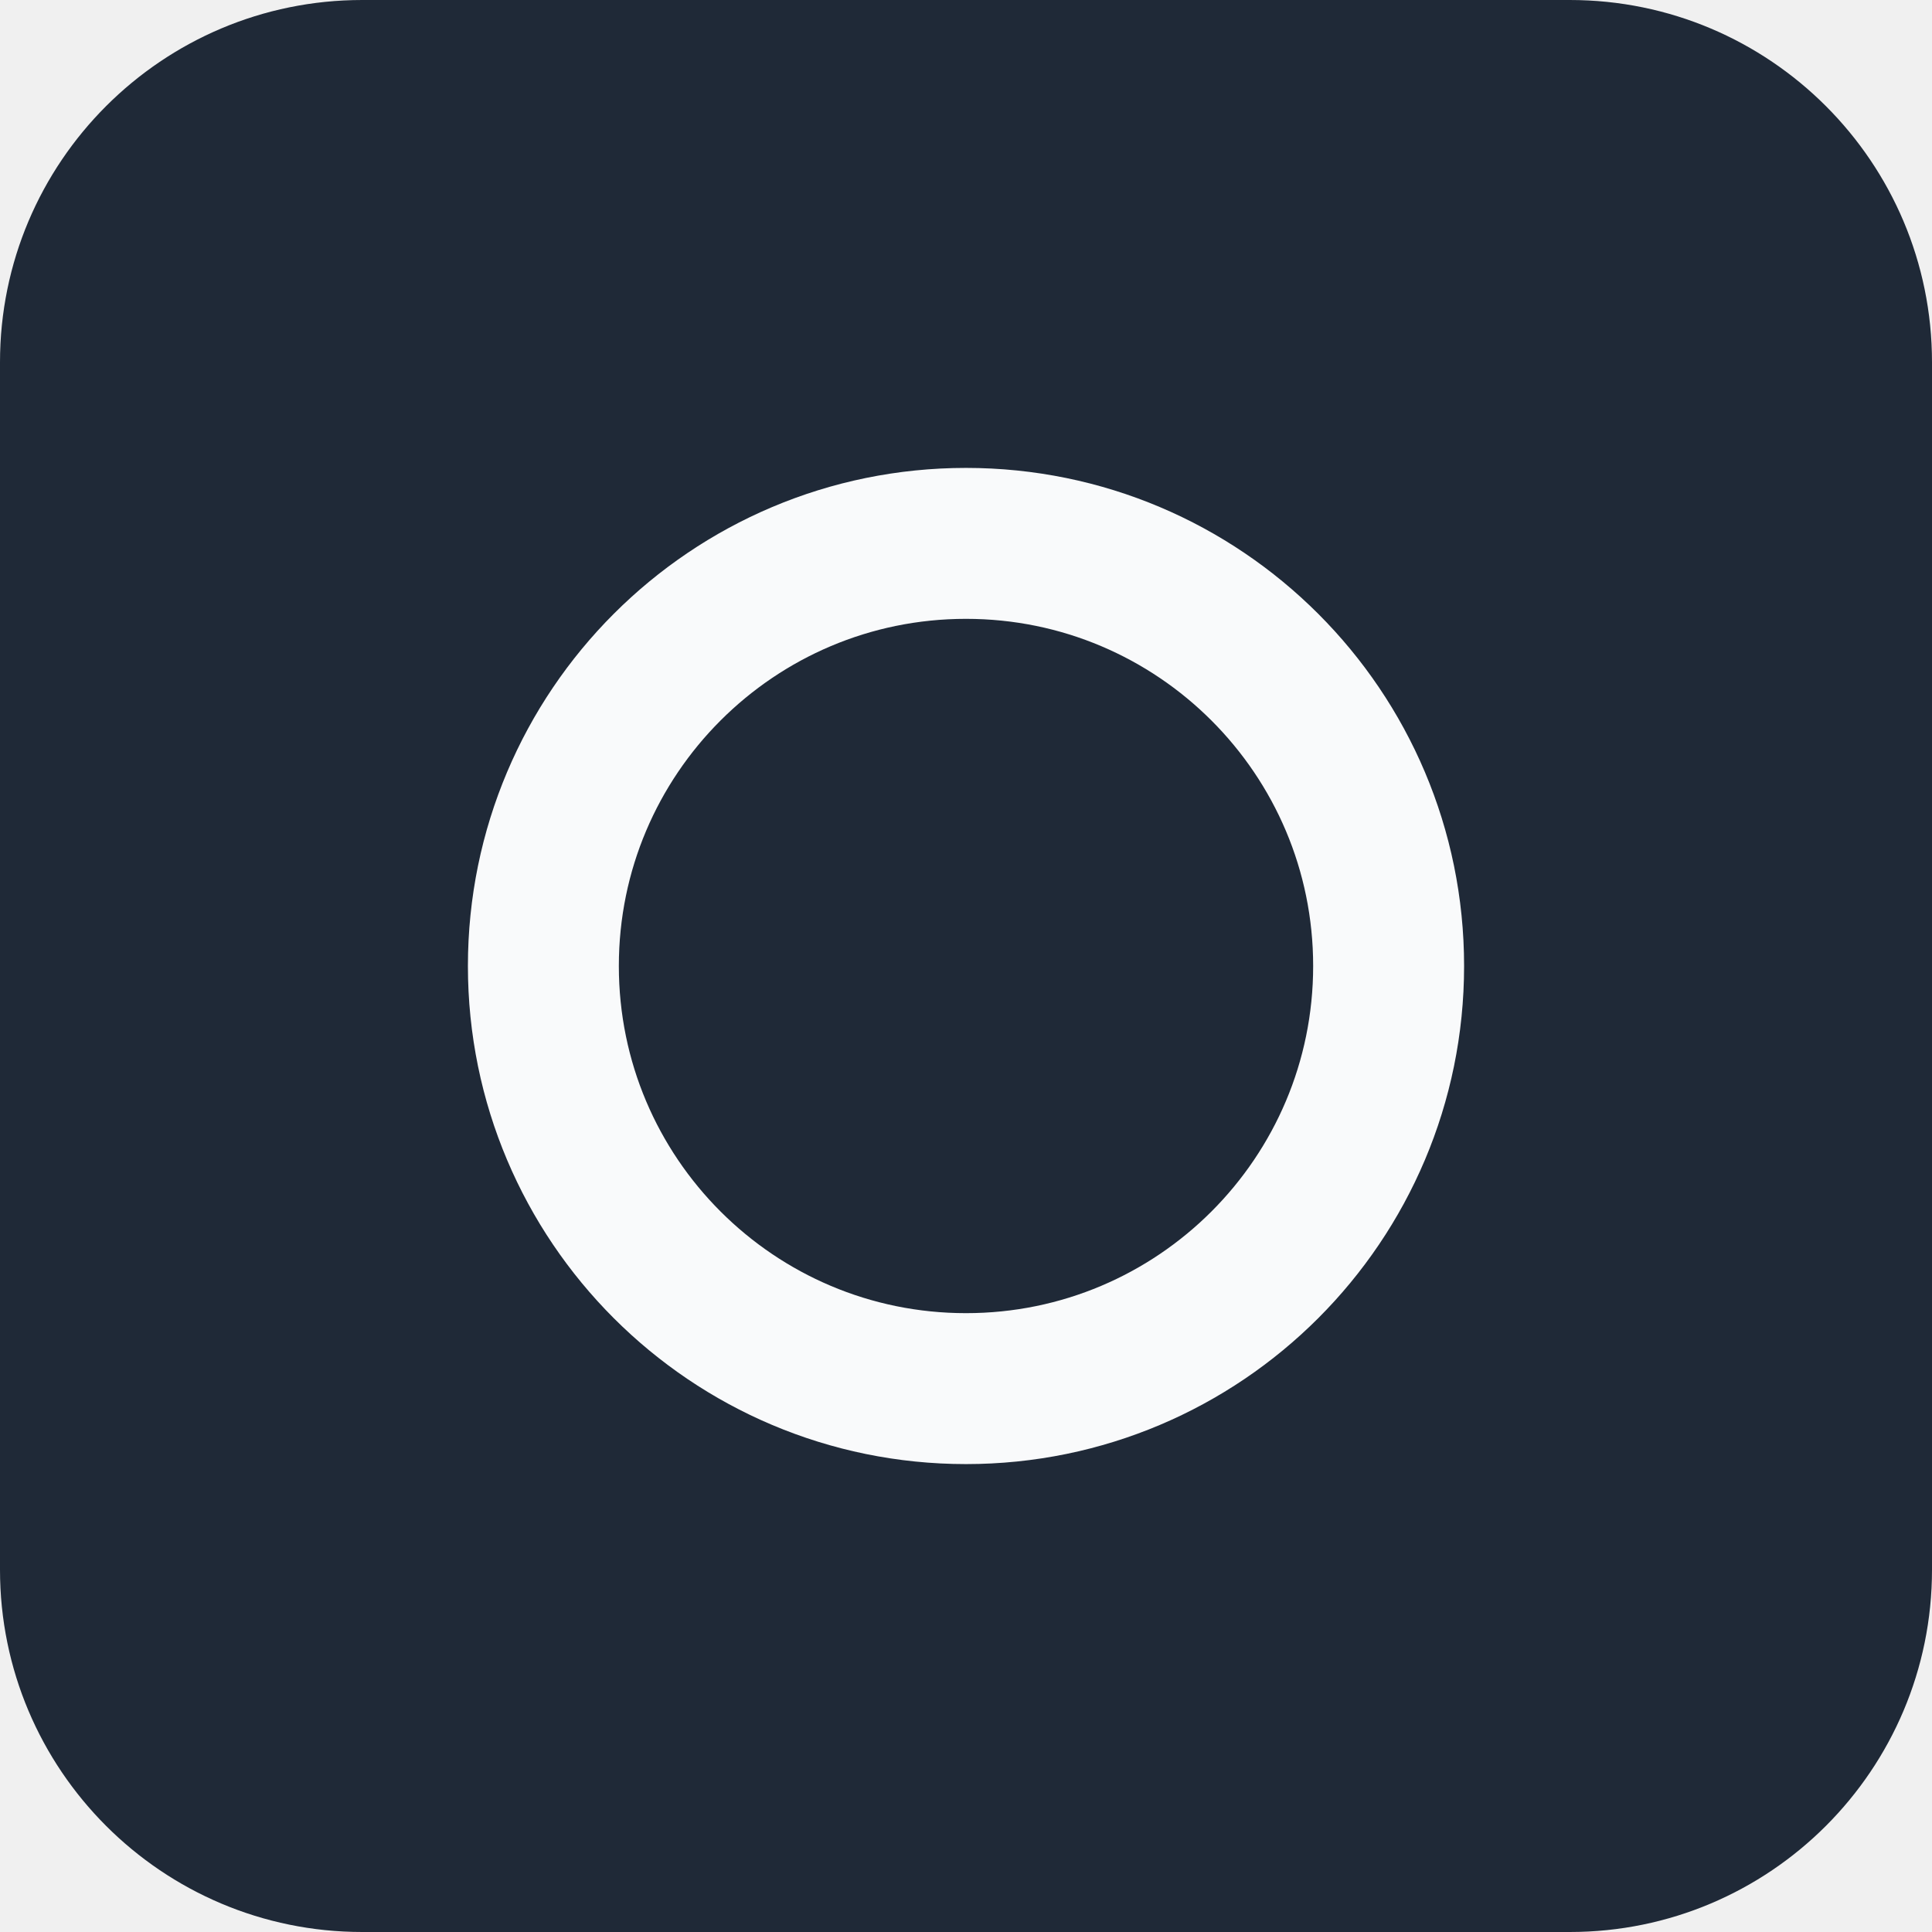
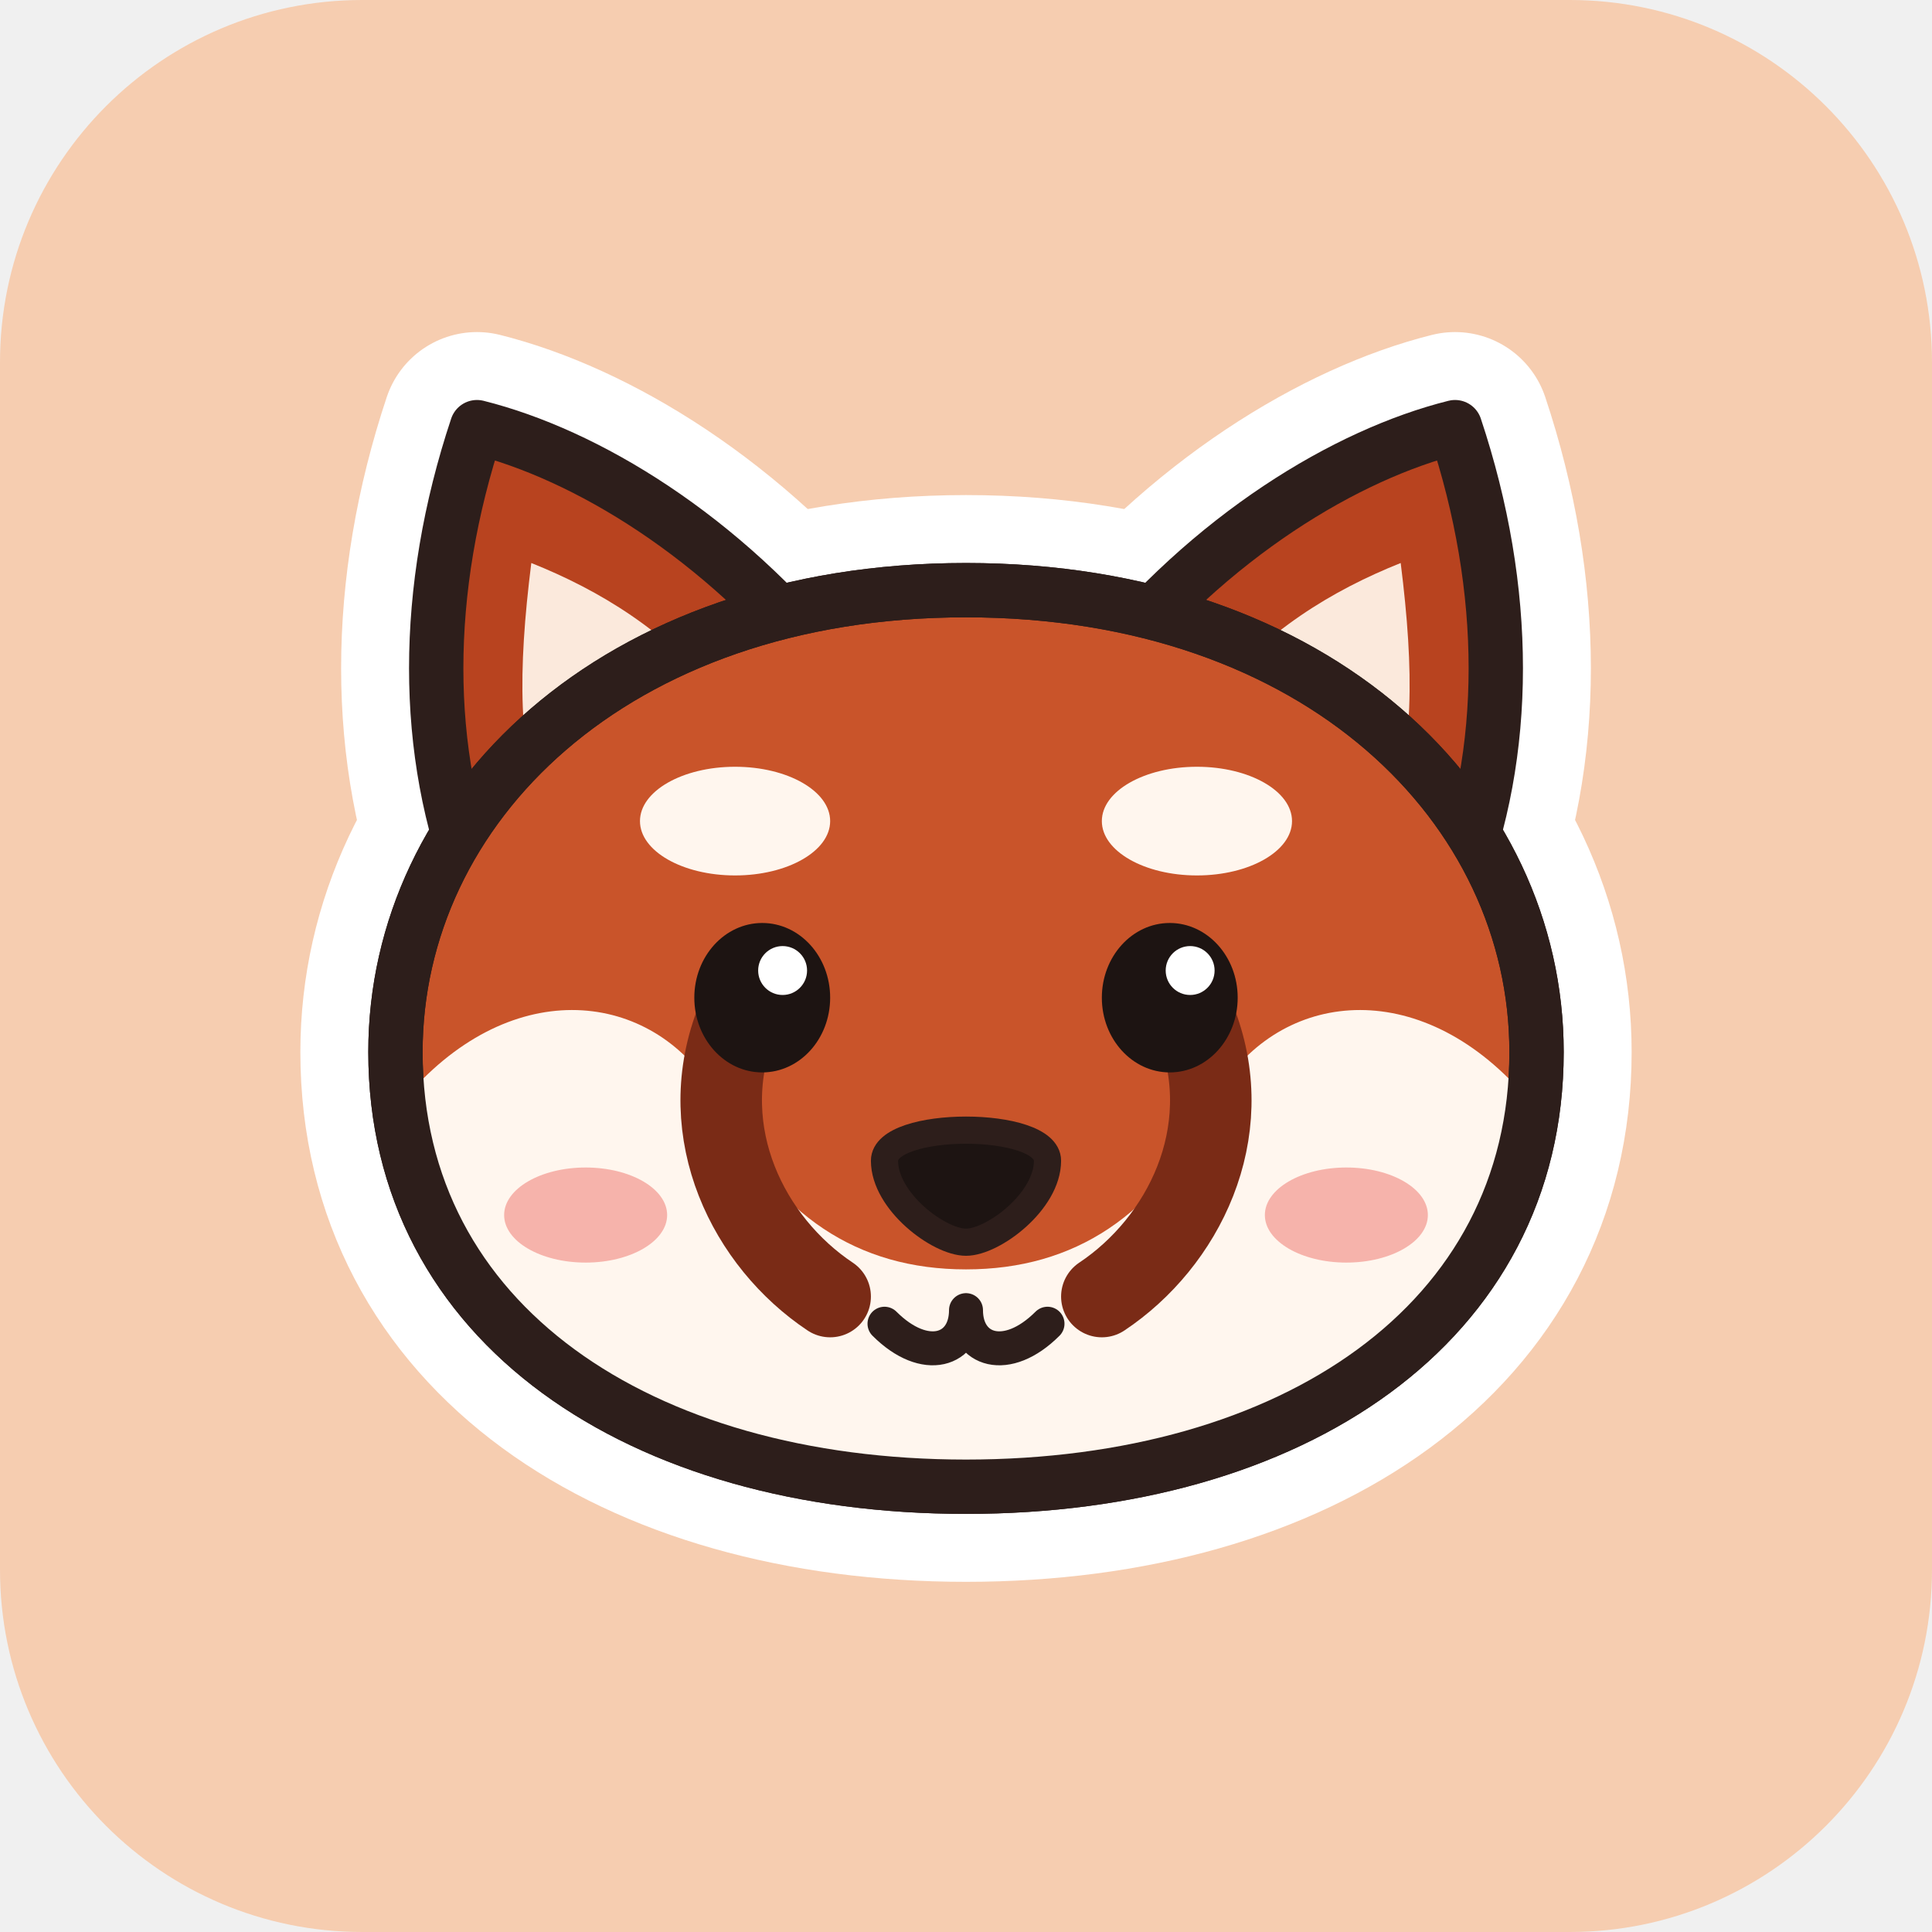
<svg xmlns="http://www.w3.org/2000/svg" viewBox="0 0 512 512">
-   <rect width="512" height="512" rx="96" fill="#1f2937" />
-   <circle cx="256" cy="256" r="112" fill="none" stroke="#f9fafb" stroke-width="40" />
+   <rect width="512" height="512" rx="96" fill="#f6cdb0" />
+   <g transform="translate(76 70) scale(3.6)">
+     <g stroke="#fff" stroke-width="14" stroke-linejoin="round" fill="#fff">
+       <path d="M14 12 C 10 24 10 36 14 46 L 40 30 C 32 20 22 14 14 12 Z" />
+       <path d="M86 12 C 90 24 90 36 86 46 L 60 30 C 68 20 78 14 86 12 Z" />
+       <path d="M50 24 C 76 24 92 40 92 58 C 92 78 74 90 50 90 C 26 90 8 78 8 58 C 8 40 24 24 50 24 Z" />
+     </g>
+     <g stroke="#2d1e1b" stroke-width="4" stroke-linejoin="round" stroke-linecap="round">
+       <path d="M14 12 C 10 24 10 36 14 46 L 40 30 C 32 20 22 14 14 12 Z" fill="#b8431f" />
+       <path d="M86 12 C 90 24 90 36 86 46 L 60 30 C 68 20 78 14 86 12 Z" fill="#b8431f" />
+       <path d="M18 22 C 17 30 17 36 19 41 L 32 32 C 28 27 23 24 18 22 Z" fill="#fbe9dc" stroke="none" />
+       <path d="M82 22 C 83 30 83 36 81 41 L 68 32 C 72 27 77 24 82 22 Z" fill="#fbe9dc" stroke="none" />
+       <path d="M50 24 C 76 24 92 40 92 58 C 92 78 74 90 50 90 C 26 90 8 78 8 58 C 8 40 24 24 50 24 Z" fill="#c9542a" />
+       <path d="M10 60 C 18 52 28 54 32 62 C 36 70 42 74 50 74 C 58 74 64 70 68 62 C 72 54 82 52 90 60 C 90 78 72 89 50 89 C 28 89 10 78 10 60 Z" fill="#fff6ee" stroke="none" />
+       <path d="M50 24 C 76 24 92 40 92 58 C 92 78 74 90 50 90 C 26 90 8 78 8 58 C 8 40 24 24 50 24 Z" fill="none" />
+       <ellipse cx="33" cy="41" rx="7" ry="4" fill="#fff6ee" stroke="none" />
+       <ellipse cx="67" cy="41" rx="7" ry="4" fill="#fff6ee" stroke="none" />
+       <path d="M33 56 C 30 64 34 72 40 76" fill="none" stroke="#7a2b16" stroke-width="6" />
+       <path d="M67 56 C 70 64 66 72 60 76" fill="none" stroke="#7a2b16" stroke-width="6" />
+       <ellipse cx="35" cy="54" rx="5" ry="5.5" fill="#1d1412" stroke="none" />
+       <ellipse cx="65" cy="54" rx="5" ry="5.5" fill="#1d1412" stroke="none" />
+       <circle cx="36.5" cy="52" r="1.8" fill="#fff" stroke="none" />
+       <circle cx="66.5" cy="52" r="1.8" fill="#fff" stroke="none" />
+       <path d="M44 66 C 44 63 56 63 56 66 C 56 69 52 72 50 72 C 48 72 44 69 44 66 Z" fill="#1d1412" stroke-width="2" />
+       <path d="M44 78 C 47 81 50 80 50 77 C 50 80 53 81 56 78" fill="none" stroke-width="2.5" />
+       <ellipse cx="22" cy="70" rx="6" ry="3.5" fill="#f4a39a" stroke="none" opacity=".8" />
+       <ellipse cx="78" cy="70" rx="6" ry="3.5" fill="#f4a39a" stroke="none" opacity=".8" />
+     </g>
+   </g>
</svg>
